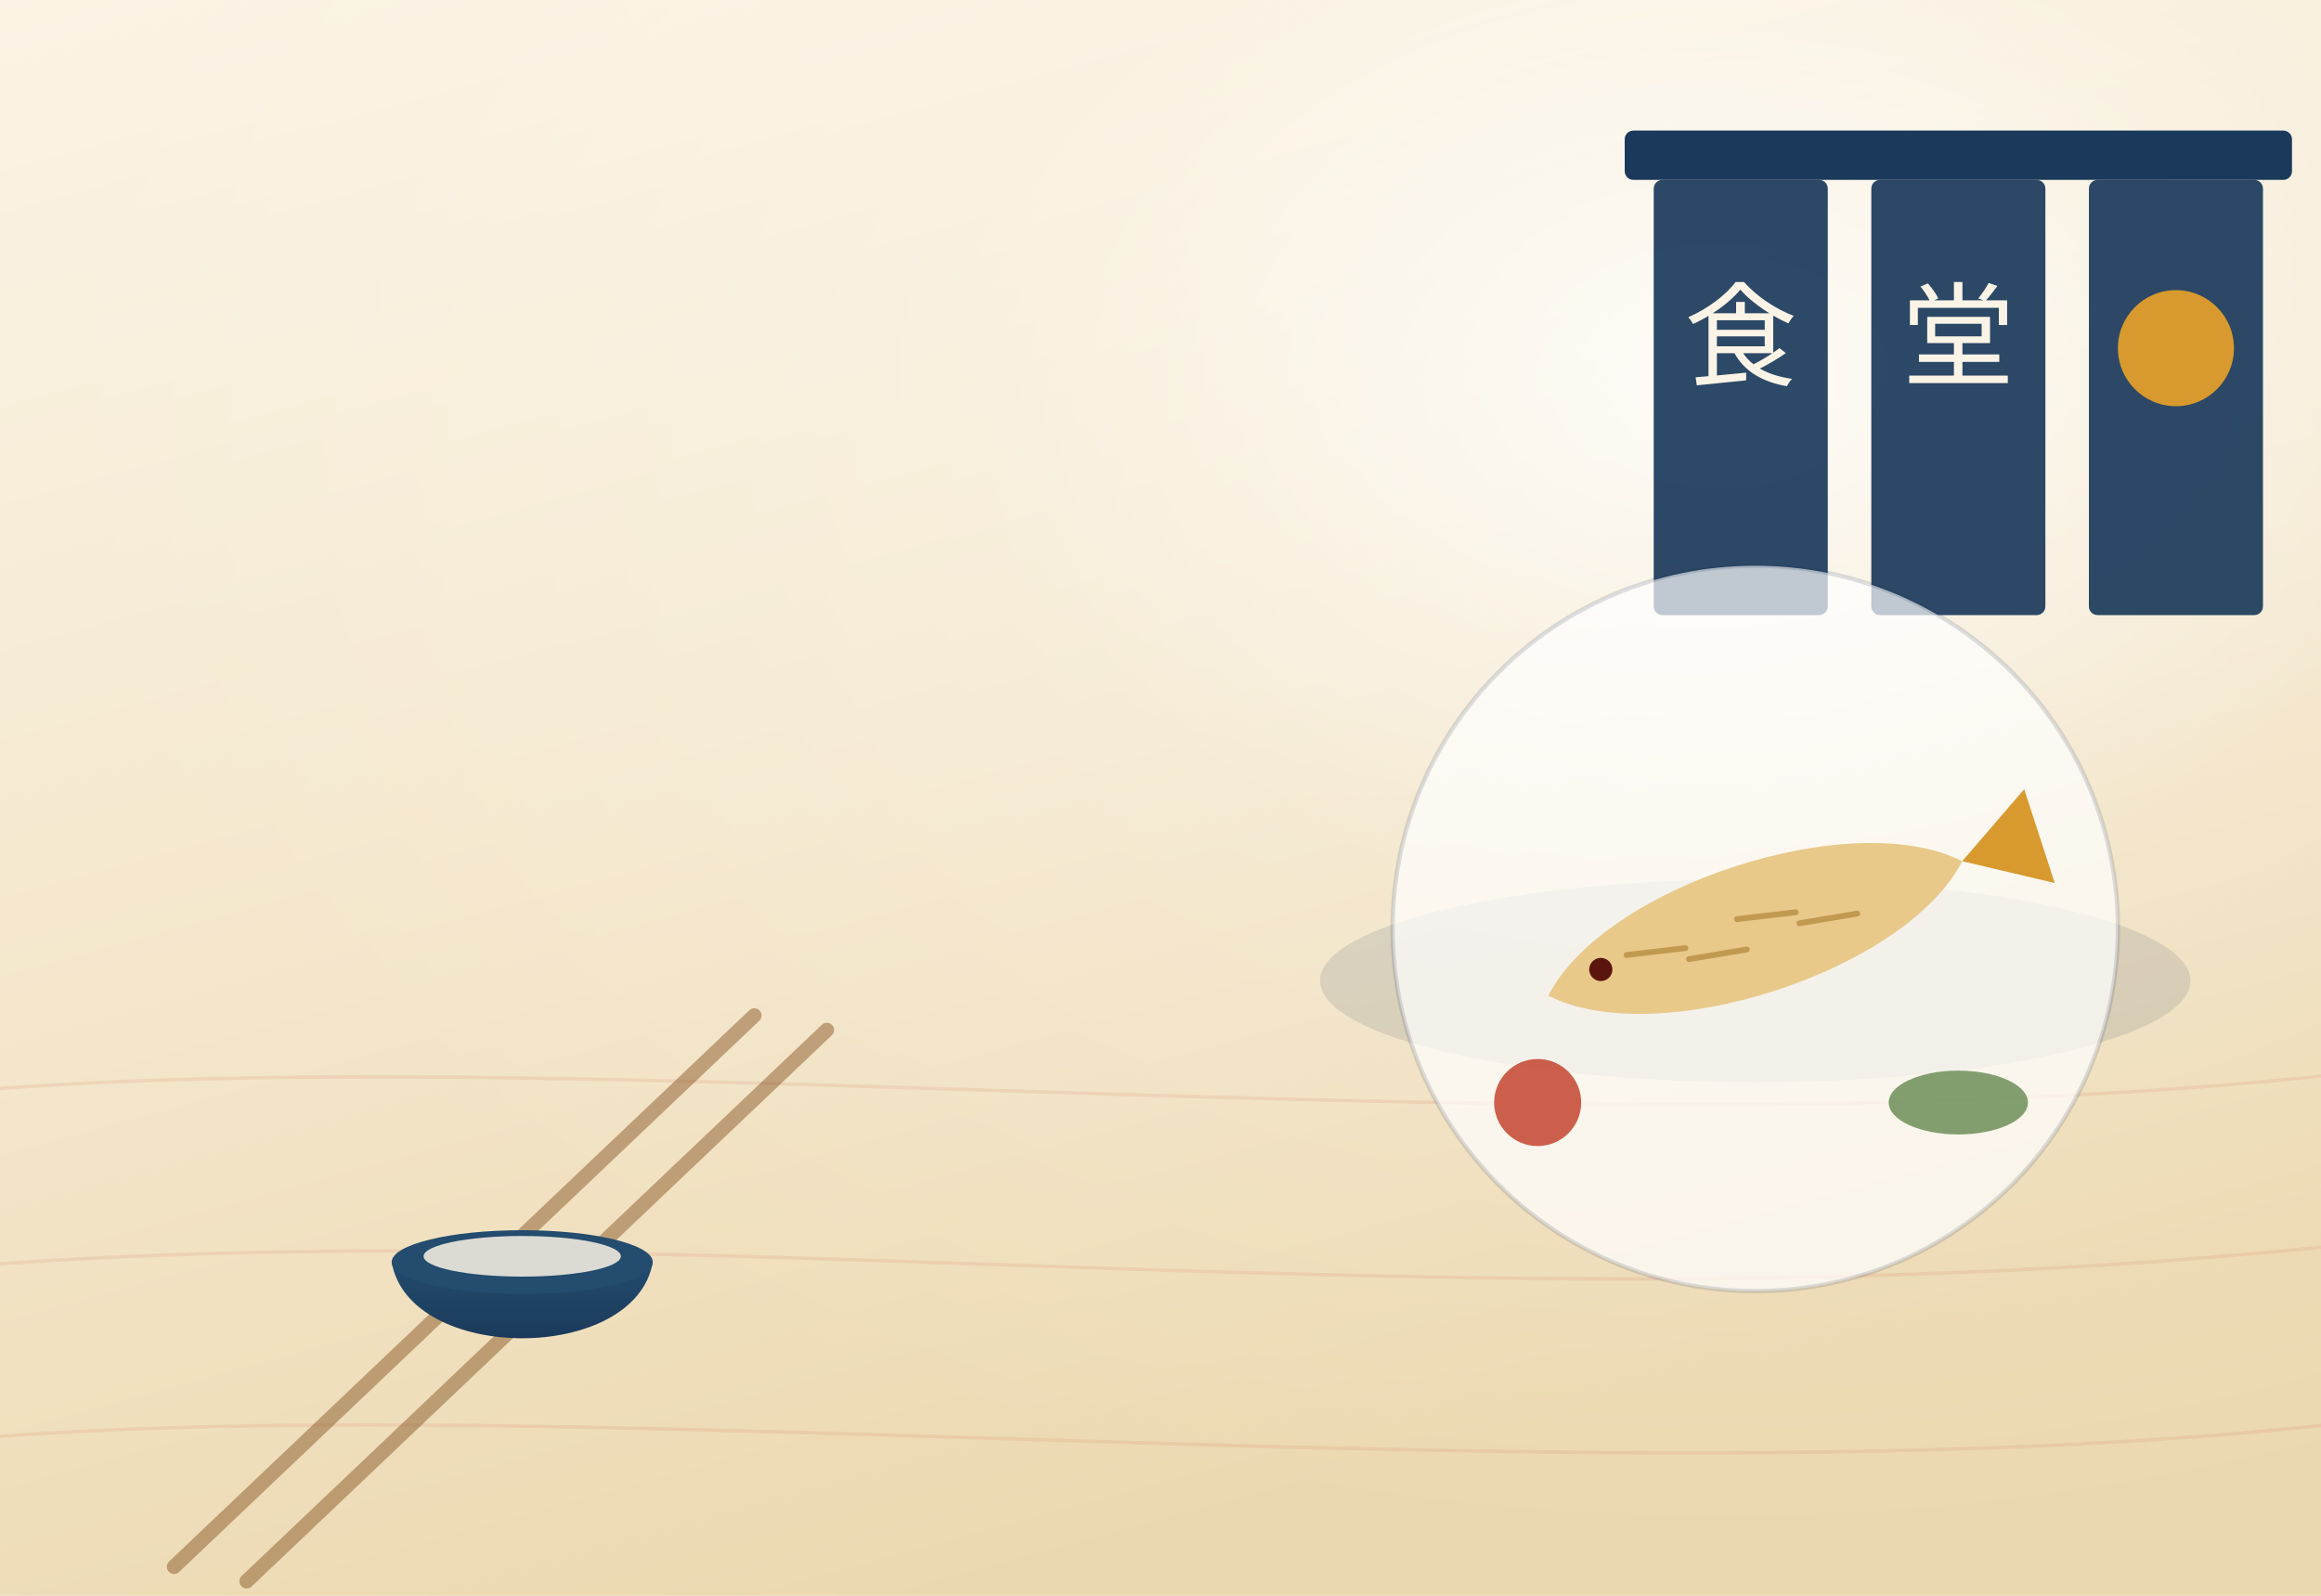
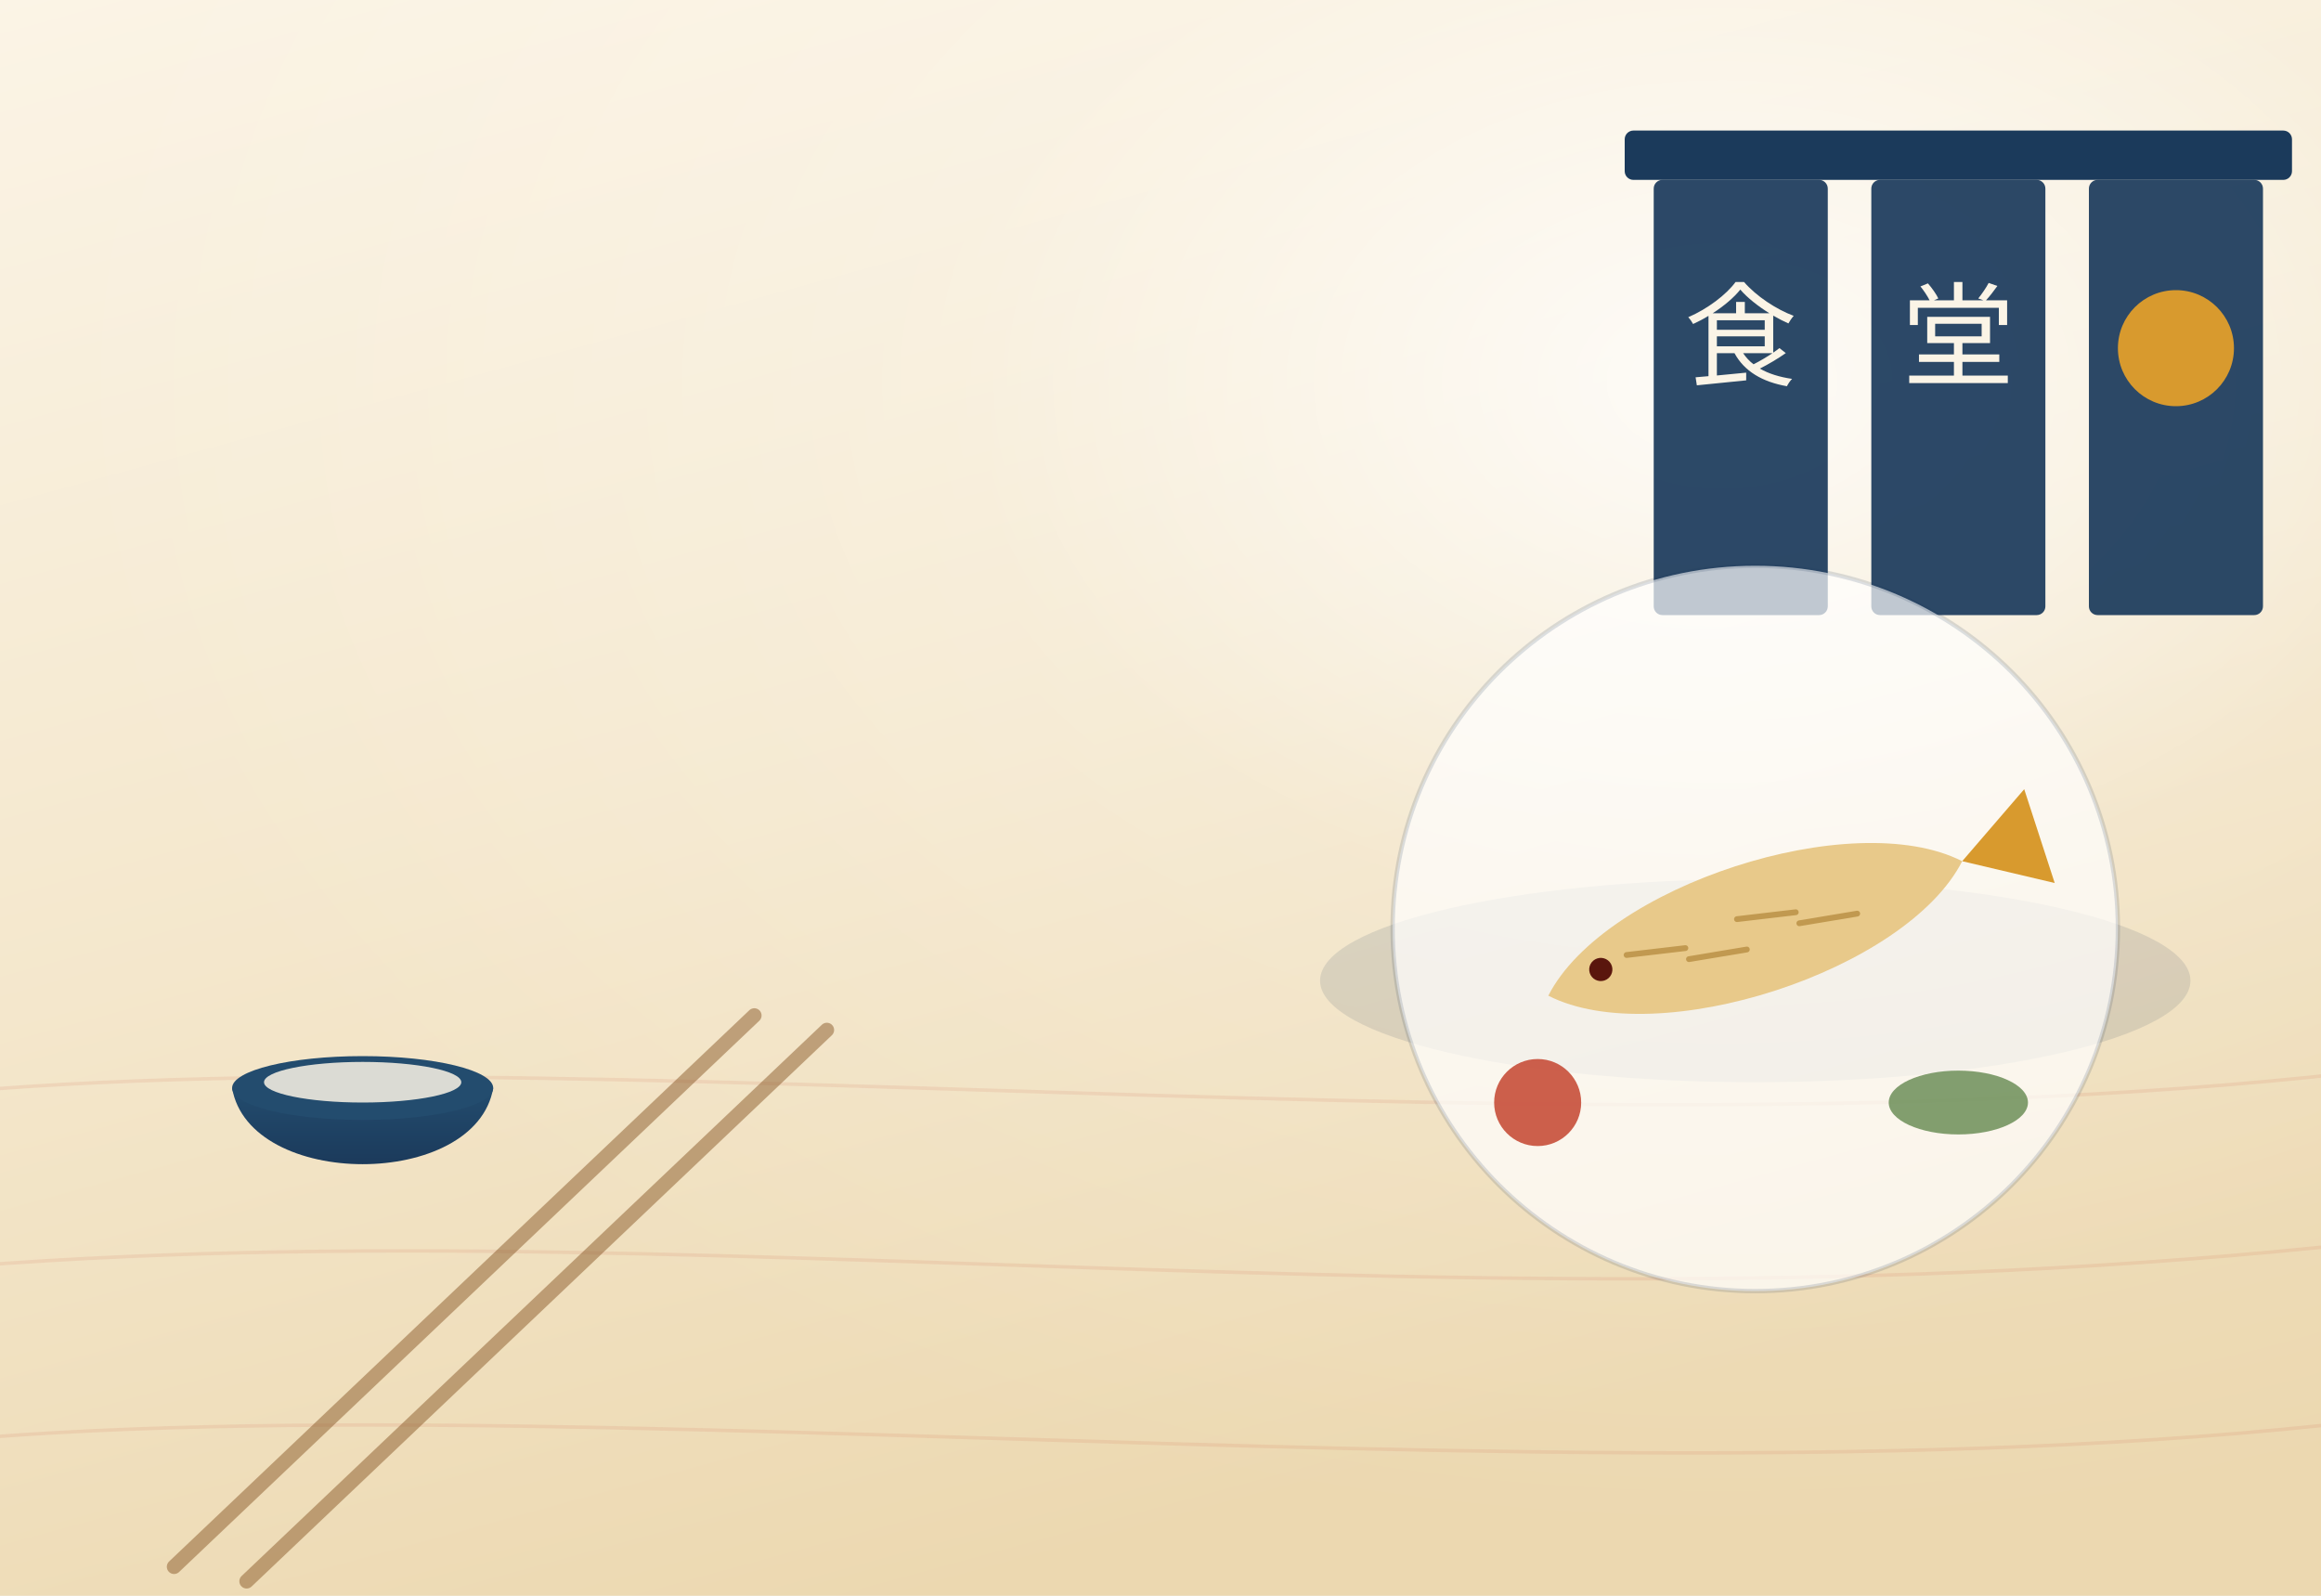
<svg xmlns="http://www.w3.org/2000/svg" viewBox="0 0 1600 1100" preserveAspectRatio="xMidYMid slice" role="img" aria-label="">
  <defs>
    <linearGradient id="bg" x1="0" y1="0" x2="0.4" y2="1">
      <stop offset="0" stop-color="#FBF4E6" />
      <stop offset="0.55" stop-color="#F4E7CC" />
      <stop offset="1" stop-color="#ECD8B0" />
    </linearGradient>
    <radialGradient id="glow" cx="0.74" cy="0.24" r="0.72">
      <stop offset="0" stop-color="#FFFFFF" stop-opacity="0.85" />
      <stop offset="0.45" stop-color="#FFFFFF" stop-opacity="0.2" />
      <stop offset="1" stop-color="#FFFFFF" stop-opacity="0" />
    </radialGradient>
    <linearGradient id="bowl" x1="0" y1="0" x2="0" y2="1">
      <stop offset="0" stop-color="#234C6E" />
      <stop offset="1" stop-color="#1B3A5B" />
    </linearGradient>
  </defs>
  <rect width="1600" height="1100" fill="url(#bg)" />
  <rect width="1600" height="1100" fill="url(#glow)" />
  <g fill="none" stroke="#C4452F" stroke-opacity="0.1" stroke-width="2.4">
    <path d="M-100 760 C 380 700, 1180 820, 1760 720" />
    <path d="M-100 880 C 460 820, 1080 940, 1760 840" />
    <path d="M-100 1000 C 360 940, 1220 1060, 1760 960" />
  </g>
  <g transform="translate(1140 90)">
    <rect x="-20" y="0" width="460" height="34" rx="6" fill="#1B3A5B" />
    <g fill="#1B3A5B" fill-opacity="0.92">
      <rect x="0" y="34" width="120" height="300" rx="6" />
      <rect x="150" y="34" width="120" height="300" rx="6" />
      <rect x="300" y="34" width="120" height="300" rx="6" />
    </g>
    <text x="60" y="170" font-family="serif" font-size="78" fill="#FBF4E6" text-anchor="middle">食</text>
    <text x="210" y="170" font-family="serif" font-size="78" fill="#FBF4E6" text-anchor="middle">堂</text>
    <circle cx="360" cy="150" r="40" fill="#D89A2E" />
  </g>
  <g transform="translate(1210 640)">
    <ellipse cx="0" cy="36" rx="300" ry="70" fill="#1B3A5B" fill-opacity="0.12" />
    <circle cx="0" cy="0" r="250" fill="#FFFFFF" fill-opacity="0.7" />
    <circle cx="0" cy="0" r="250" fill="none" stroke="#1B3A5B" stroke-opacity="0.15" stroke-width="3" />
    <g transform="rotate(-18)">
      <path d="M-150 0 C -90 -60, 90 -60, 150 0 C 90 60, -90 60, -150 0 Z" fill="#E8C98A" />
      <path d="M150 0 l 56 -34 l 0 68 Z" fill="#D89A2E" />
      <g stroke="#9A6A16" stroke-width="4" stroke-linecap="round" stroke-opacity="0.5">
        <path d="M-90 -10 L -50 -2" />
        <path d="M-50 6 L -10 12" />
        <path d="M-10 -10 L 30 -2" />
        <path d="M30 6 L 70 12" />
      </g>
      <circle cx="-110" cy="-6" r="8" fill="#5A160D" />
    </g>
    <circle cx="-150" cy="120" r="30" fill="#C4452F" fill-opacity="0.85" />
    <ellipse cx="140" cy="120" rx="48" ry="22" fill="#4F7A3A" fill-opacity="0.7" />
  </g>
  <g stroke="#8A5A2B" stroke-width="10" stroke-linecap="round" stroke-opacity="0.5">
    <path d="M120 1080 L 520 700" />
    <path d="M170 1090 L 570 710" />
  </g>
-   <g transform="translate(360 880)">
+   <g transform="translate(250 760)">
    <path d="M-90 -10 C -78 60 78 60 90 -10 Z" fill="url(#bowl)" />
    <ellipse cx="0" cy="-10" rx="90" ry="22" fill="#234C6E" />
    <ellipse cx="0" cy="-14" rx="68" ry="14" fill="#FBF4E6" fill-opacity="0.85" />
  </g>
</svg>
